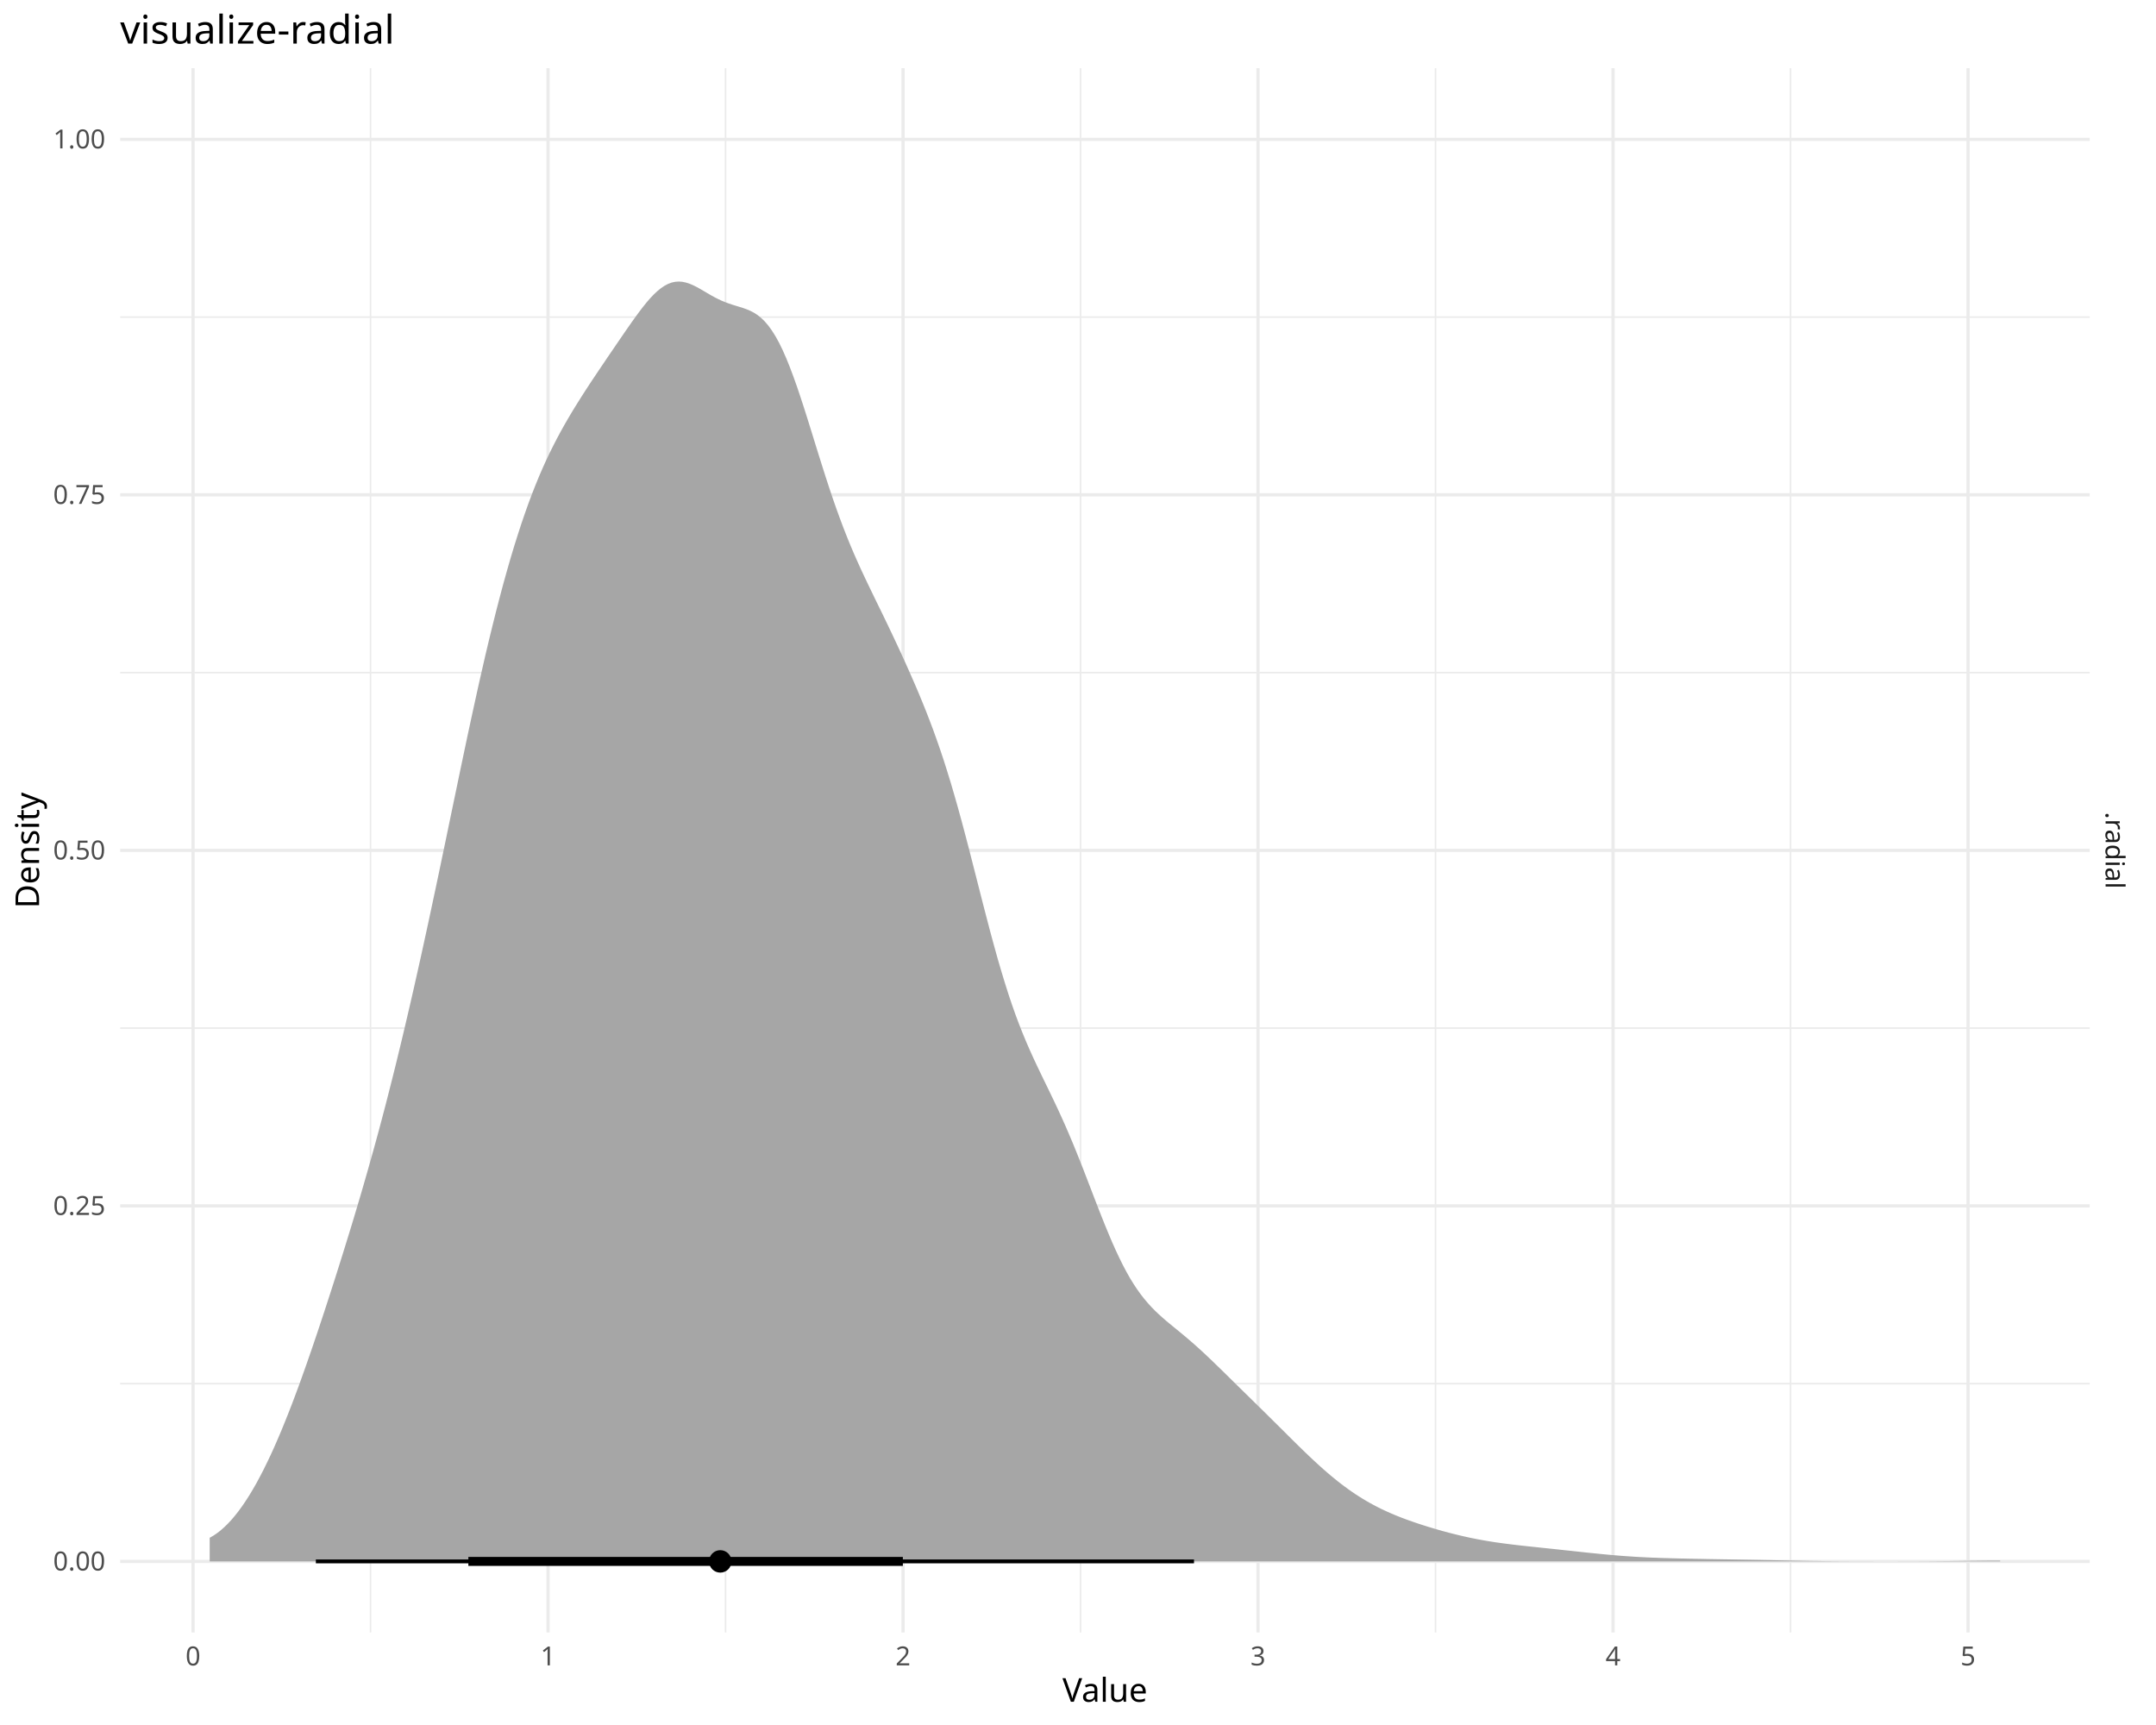
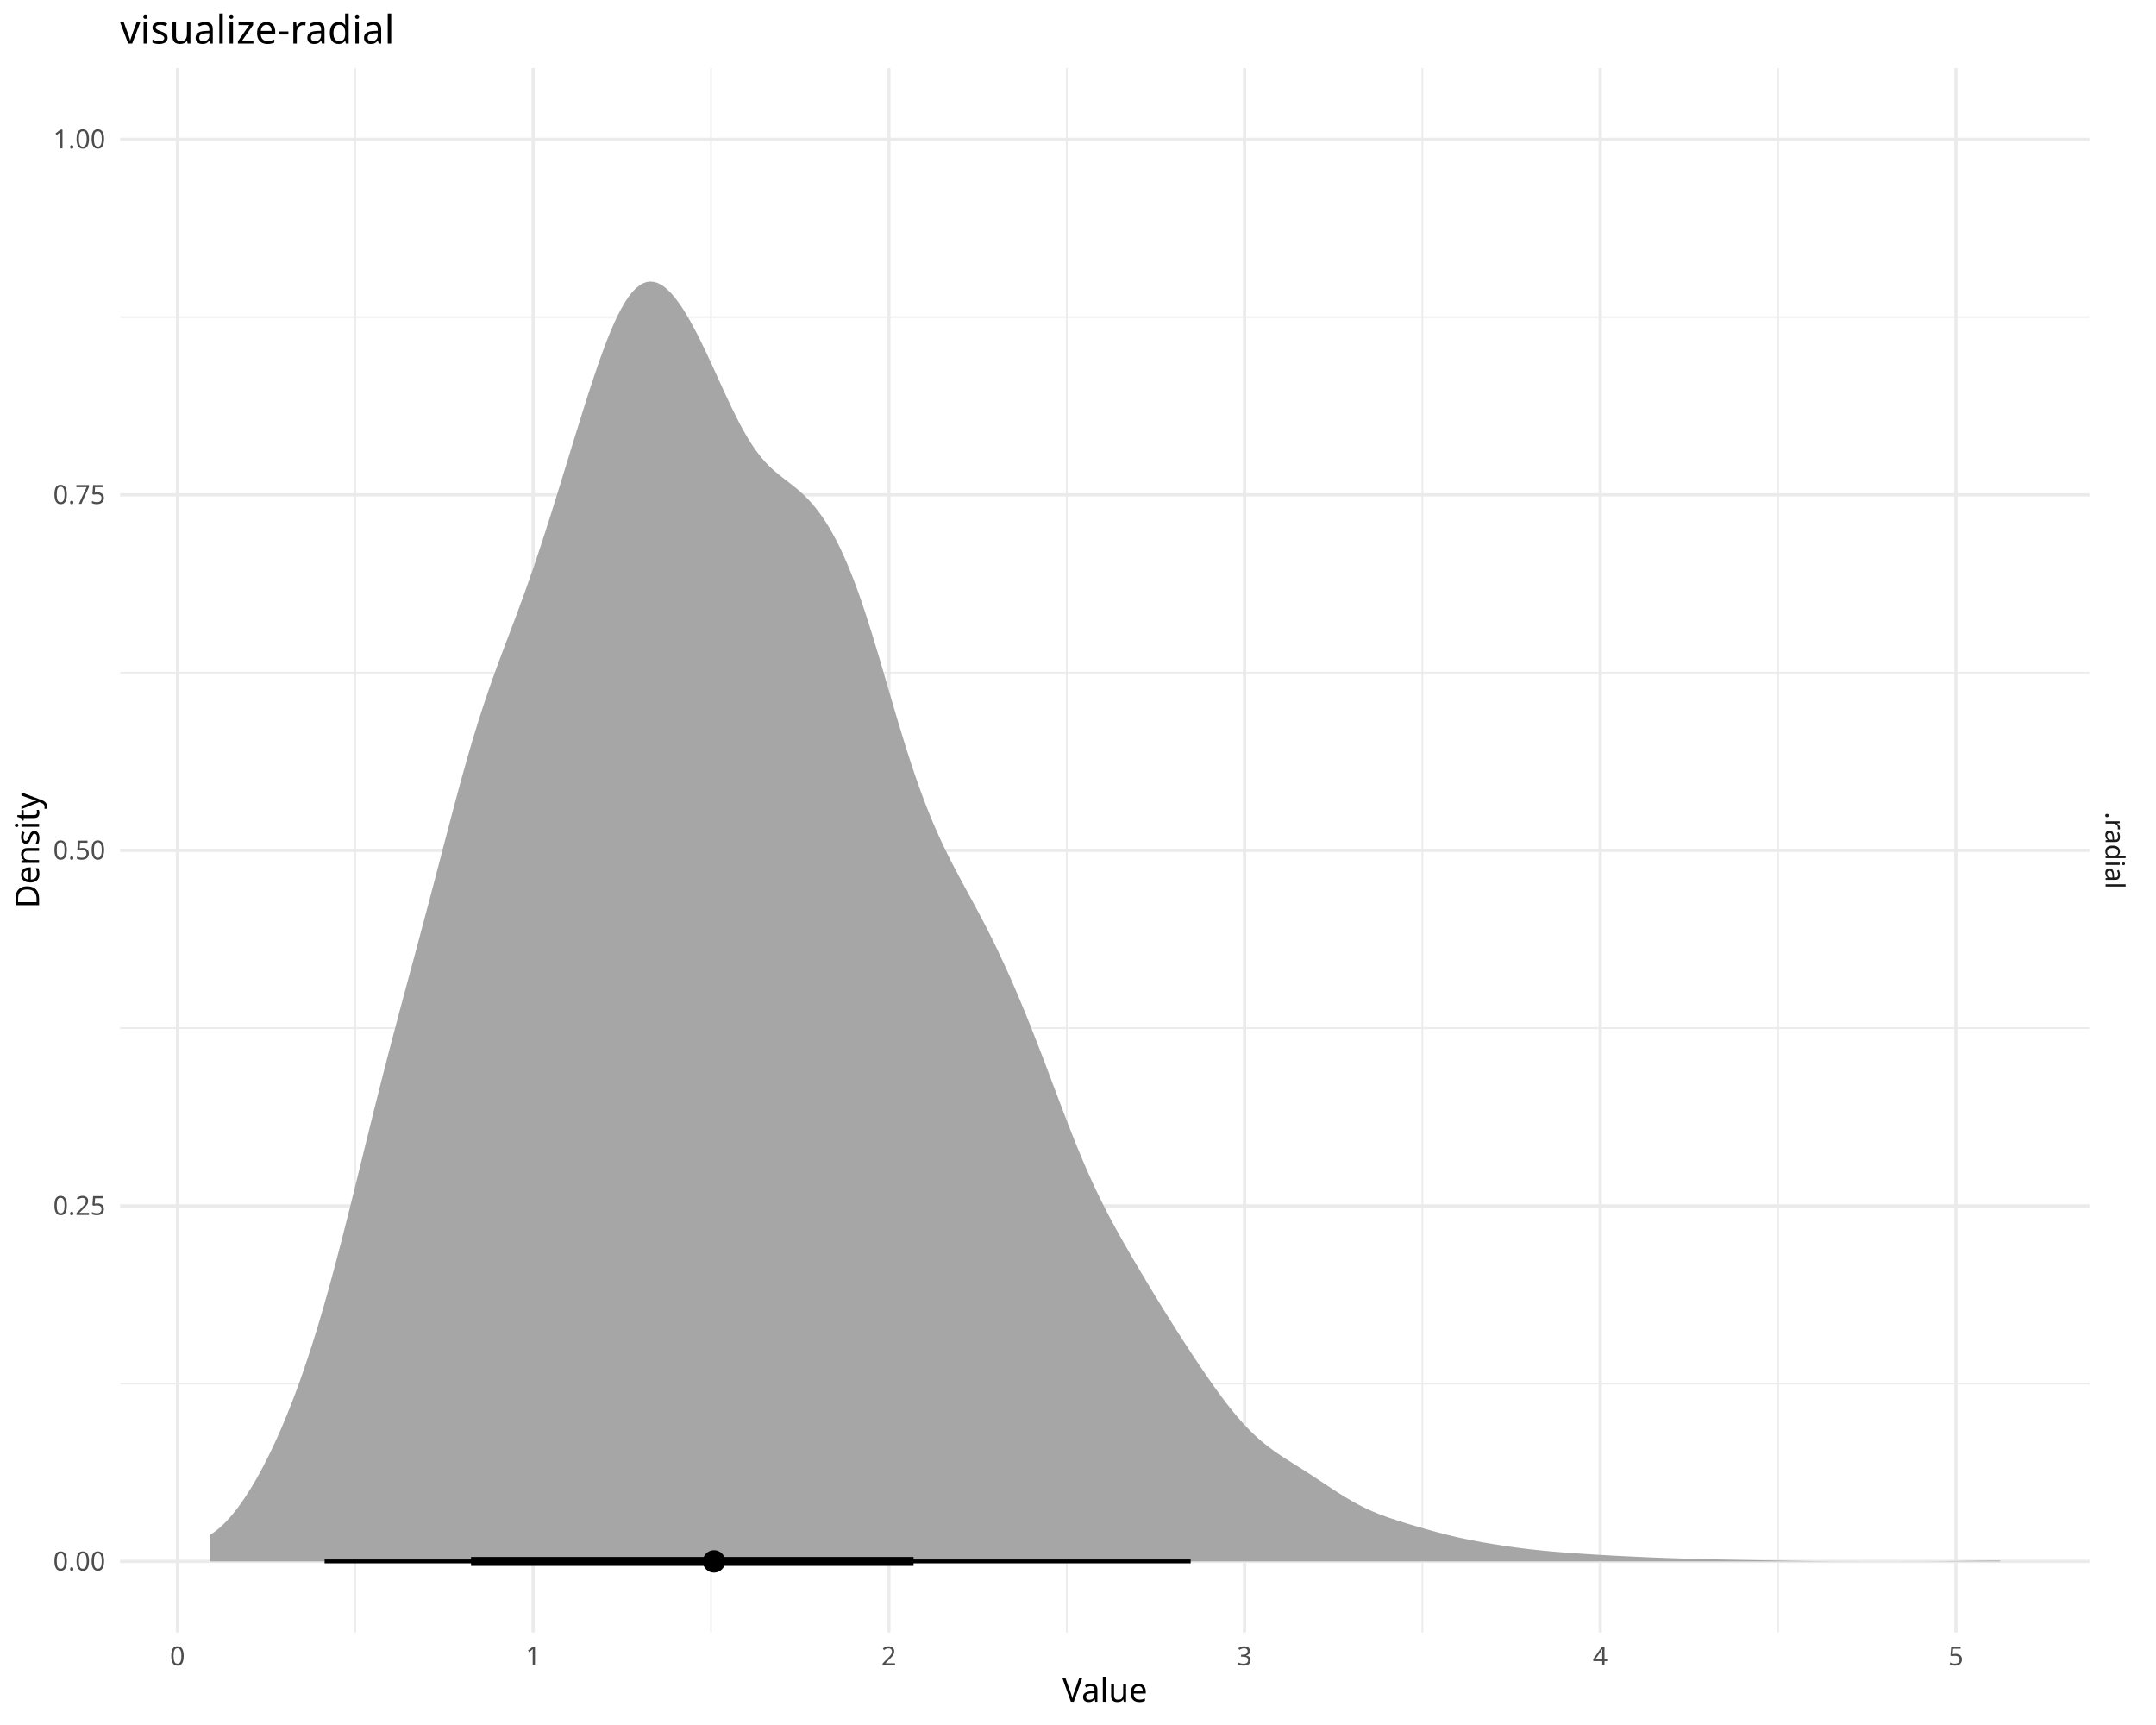
<svg xmlns="http://www.w3.org/2000/svg" class="svglite" data-engine-version="2.0" width="720.00pt" height="576.00pt" viewBox="0 0 720.00 576.00">
  <defs>
    <style type="text/css">
    .svglite line, .svglite polyline, .svglite polygon, .svglite path, .svglite rect, .svglite circle {
      fill: none;
      stroke: #000000;
      stroke-linecap: round;
      stroke-linejoin: round;
      stroke-miterlimit: 10.00;
    }
  </style>
  </defs>
  <rect width="100%" height="100%" style="stroke: none; fill: #FFFFFF;" />
  <defs>
    <clipPath id="cpMC4wMHw3MjAuMDB8MC4wMHw1NzYuMDA=">
      <rect x="0.00" y="0.00" width="720.00" height="576.00" />
    </clipPath>
  </defs>
  <g clip-path="url(#cpMC4wMHw3MjAuMDB8MC4wMHw1NzYuMDA=)">
</g>
  <defs>
    <clipPath id="cpNDAuMTN8Njk3Ljg3fDIyLjc4fDU0NS4xMQ==">
      <rect x="40.13" y="22.78" width="657.74" height="522.33" />
    </clipPath>
  </defs>
  <g clip-path="url(#cpNDAuMTN8Njk3Ljg3fDIyLjc4fDU0NS4xMQ==)">
    <polyline points="40.13,462.01 697.87,462.01 " style="stroke-width: 0.53; stroke: #EBEBEB; stroke-linecap: butt;" />
    <polyline points="40.13,343.30 697.87,343.30 " style="stroke-width: 0.53; stroke: #EBEBEB; stroke-linecap: butt;" />
    <polyline points="40.13,224.59 697.87,224.59 " style="stroke-width: 0.53; stroke: #EBEBEB; stroke-linecap: butt;" />
    <polyline points="40.13,105.88 697.87,105.88 " style="stroke-width: 0.53; stroke: #EBEBEB; stroke-linecap: butt;" />
-     <polyline points="123.74,545.11 123.74,22.78 " style="stroke-width: 0.53; stroke: #EBEBEB; stroke-linecap: butt;" />
-     <polyline points="242.30,545.11 242.30,22.78 " style="stroke-width: 0.53; stroke: #EBEBEB; stroke-linecap: butt;" />
-     <polyline points="360.85,545.11 360.85,22.78 " style="stroke-width: 0.53; stroke: #EBEBEB; stroke-linecap: butt;" />
-     <polyline points="479.40,545.11 479.40,22.78 " style="stroke-width: 0.53; stroke: #EBEBEB; stroke-linecap: butt;" />
-     <polyline points="597.95,545.11 597.95,22.78 " style="stroke-width: 0.53; stroke: #EBEBEB; stroke-linecap: butt;" />
+     <polyline points="118.66,545.11 118.66,22.78 " style="stroke-width: 0.53; stroke: #EBEBEB; stroke-linecap: butt;" />
+     <polyline points="237.44,545.11 237.44,22.78 " style="stroke-width: 0.53; stroke: #EBEBEB; stroke-linecap: butt;" />
+     <polyline points="356.23,545.11 356.23,22.78 " style="stroke-width: 0.53; stroke: #EBEBEB; stroke-linecap: butt;" />
+     <polyline points="475.01,545.11 475.01,22.78 " style="stroke-width: 0.53; stroke: #EBEBEB; stroke-linecap: butt;" />
+     <polyline points="593.79,545.11 593.79,22.78 " style="stroke-width: 0.53; stroke: #EBEBEB; stroke-linecap: butt;" />
    <polyline points="40.13,521.37 697.87,521.37 " style="stroke-width: 1.07; stroke: #EBEBEB; stroke-linecap: butt;" />
    <polyline points="40.13,402.66 697.87,402.66 " style="stroke-width: 1.07; stroke: #EBEBEB; stroke-linecap: butt;" />
    <polyline points="40.13,283.95 697.87,283.95 " style="stroke-width: 1.07; stroke: #EBEBEB; stroke-linecap: butt;" />
    <polyline points="40.13,165.24 697.87,165.24 " style="stroke-width: 1.07; stroke: #EBEBEB; stroke-linecap: butt;" />
    <polyline points="40.13,46.53 697.87,46.53 " style="stroke-width: 1.07; stroke: #EBEBEB; stroke-linecap: butt;" />
-     <polyline points="64.47,545.11 64.47,22.78 " style="stroke-width: 1.07; stroke: #EBEBEB; stroke-linecap: butt;" />
-     <polyline points="183.02,545.11 183.02,22.78 " style="stroke-width: 1.07; stroke: #EBEBEB; stroke-linecap: butt;" />
-     <polyline points="301.57,545.11 301.57,22.78 " style="stroke-width: 1.07; stroke: #EBEBEB; stroke-linecap: butt;" />
-     <polyline points="420.12,545.11 420.12,22.78 " style="stroke-width: 1.07; stroke: #EBEBEB; stroke-linecap: butt;" />
-     <polyline points="538.68,545.11 538.68,22.78 " style="stroke-width: 1.07; stroke: #EBEBEB; stroke-linecap: butt;" />
-     <polyline points="657.23,545.11 657.23,22.78 " style="stroke-width: 1.07; stroke: #EBEBEB; stroke-linecap: butt;" />
-     <polygon points="70.03,513.48 71.23,512.79 72.42,511.99 73.62,511.07 74.81,510.02 76.01,508.86 77.21,507.58 78.40,506.18 79.60,504.66 80.79,503.03 81.99,501.28 83.18,499.42 84.38,497.44 85.58,495.35 86.77,493.14 87.97,490.83 89.16,488.41 90.36,485.89 91.56,483.26 92.75,480.53 93.95,477.71 95.14,474.79 96.34,471.79 97.54,468.71 98.73,465.55 99.93,462.31 101.12,459.00 102.32,455.63 103.51,452.20 104.71,448.71 105.91,445.17 107.10,441.59 108.30,437.97 109.49,434.31 110.69,430.60 111.89,426.87 113.08,423.10 114.28,419.29 115.47,415.45 116.67,411.56 117.87,407.64 119.06,403.66 120.26,399.62 121.45,395.53 122.65,391.37 123.84,387.15 125.04,382.85 126.24,378.47 127.43,374.01 128.63,369.46 129.82,364.82 131.02,360.09 132.22,355.28 133.41,350.38 134.61,345.40 135.80,340.33 137.00,335.18 138.20,329.96 139.39,324.66 140.59,319.28 141.78,313.84 142.98,308.33 144.17,302.76 145.37,297.14 146.57,291.46 147.76,285.75 148.96,280.02 150.15,274.26 151.35,268.50 152.55,262.75 153.74,257.02 154.94,251.33 156.13,245.68 157.33,240.11 158.53,234.61 159.72,229.21 160.92,223.91 162.11,218.72 163.31,213.67 164.51,208.76 165.70,204.00 166.90,199.38 168.09,194.92 169.29,190.61 170.48,186.47 171.68,182.48 172.88,178.66 174.07,174.99 175.27,171.49 176.46,168.14 177.66,164.94 178.86,161.89 180.05,158.99 181.25,156.22 182.44,153.59 183.64,151.07 184.84,148.67 186.03,146.36 187.23,144.13 188.42,141.99 189.62,139.91 190.81,137.89 192.01,135.92 193.21,134.00 194.40,132.11 195.60,130.25 196.79,128.42 197.99,126.61 199.19,124.82 200.38,123.04 201.58,121.27 202.77,119.50 203.97,117.74 205.17,115.99 206.36,114.24 207.56,112.49 208.75,110.75 209.95,109.03 211.14,107.33 212.34,105.66 213.54,104.03 214.73,102.47 215.93,100.98 217.12,99.60 218.32,98.34 219.52,97.21 220.71,96.24 221.91,95.43 223.10,94.80 224.30,94.35 225.50,94.09 226.69,94.01 227.89,94.10 229.08,94.35 230.28,94.73 231.47,95.24 232.67,95.84 233.87,96.50 235.06,97.20 236.26,97.91 237.45,98.60 238.65,99.26 239.85,99.87 241.04,100.43 242.24,100.92 243.43,101.36 244.63,101.76 245.83,102.13 247.02,102.49 248.22,102.87 249.41,103.30 250.61,103.81 251.80,104.43 253.00,105.21 254.20,106.17 255.39,107.33 256.59,108.73 257.78,110.38 258.98,112.28 260.18,114.46 261.37,116.91 262.57,119.62 263.76,122.57 264.96,125.75 266.16,129.12 267.35,132.66 268.55,136.33 269.74,140.10 270.94,143.94 272.13,147.80 273.33,151.66 274.53,155.47 275.72,159.22 276.92,162.88 278.11,166.43 279.31,169.87 280.51,173.17 281.70,176.34 282.90,179.39 284.09,182.31 285.29,185.12 286.49,187.83 287.68,190.45 288.88,193.00 290.07,195.50 291.27,197.98 292.46,200.44 293.66,202.89 294.86,205.35 296.05,207.82 297.25,210.32 298.44,212.84 299.64,215.39 300.84,217.97 302.03,220.59 303.23,223.25 304.42,225.95 305.62,228.70 306.82,231.51 308.01,234.40 309.21,237.37 310.40,240.43 311.60,243.61 312.79,246.92 313.99,250.36 315.19,253.96 316.38,257.72 317.58,261.63 318.77,265.70 319.97,269.93 321.17,274.29 322.36,278.77 323.56,283.35 324.75,288.00 325.95,292.70 327.15,297.40 328.34,302.07 329.54,306.69 330.73,311.23 331.93,315.65 333.12,319.93 334.32,324.05 335.52,328.00 336.71,331.77 337.91,335.35 339.10,338.74 340.30,341.94 341.50,344.97 342.69,347.85 343.89,350.60 345.08,353.24 346.28,355.80 347.48,358.31 348.67,360.78 349.87,363.23 351.06,365.70 352.26,368.21 353.46,370.76 354.65,373.37 355.85,376.05 357.04,378.81 358.24,381.65 359.43,384.57 360.63,387.56 361.83,390.61 363.02,393.69 364.22,396.80 365.41,399.91 366.61,403.01 367.81,406.06 369.00,409.05 370.20,411.95 371.39,414.76 372.59,417.45 373.79,420.00 374.98,422.42 376.18,424.68 377.37,426.79 378.57,428.74 379.76,430.54 380.96,432.21 382.16,433.74 383.35,435.15 384.55,436.46 385.74,437.68 386.94,438.82 388.14,439.90 389.33,440.94 390.53,441.94 391.72,442.92 392.92,443.90 394.12,444.88 395.31,445.87 396.51,446.87 397.70,447.90 398.90,448.94 400.09,450.01 401.29,451.10 402.49,452.21 403.68,453.34 404.88,454.48 406.07,455.64 407.27,456.80 408.47,457.97 409.66,459.14 410.86,460.32 412.05,461.50 413.25,462.67 414.45,463.85 415.64,465.02 416.84,466.19 418.03,467.36 419.23,468.53 420.42,469.71 421.62,470.88 422.82,472.06 424.01,473.24 425.21,474.43 426.40,475.61 427.60,476.80 428.80,477.99 429.99,479.18 431.19,480.37 432.38,481.55 433.58,482.73 434.78,483.90 435.97,485.05 437.17,486.20 438.36,487.32 439.56,488.43 440.75,489.52 441.95,490.59 443.15,491.64 444.34,492.65 445.54,493.64 446.73,494.61 447.93,495.54 449.13,496.44 450.32,497.31 451.52,498.15 452.71,498.96 453.91,499.73 455.11,500.47 456.30,501.19 457.50,501.87 458.69,502.52 459.89,503.15 461.08,503.75 462.28,504.32 463.48,504.87 464.67,505.39 465.87,505.90 467.06,506.38 468.26,506.85 469.46,507.30 470.65,507.73 471.85,508.15 473.04,508.56 474.24,508.96 475.44,509.34 476.63,509.72 477.83,510.08 479.02,510.44 480.22,510.79 481.41,511.13 482.61,511.46 483.81,511.78 485.00,512.08 486.20,512.38 487.39,512.67 488.59,512.95 489.79,513.22 490.98,513.48 492.18,513.72 493.37,513.96 494.57,514.18 495.77,514.40 496.96,514.60 498.16,514.79 499.35,514.98 500.55,515.15 501.74,515.31 502.94,515.47 504.14,515.62 505.33,515.77 506.53,515.91 507.72,516.05 508.92,516.18 510.12,516.31 511.31,516.44 512.51,516.56 513.70,516.69 514.90,516.82 516.10,516.94 517.29,517.07 518.49,517.19 519.68,517.32 520.88,517.45 522.08,517.58 523.27,517.71 524.47,517.83 525.66,517.96 526.86,518.09 528.05,518.22 529.25,518.35 530.45,518.48 531.64,518.60 532.84,518.72 534.03,518.84 535.23,518.96 536.43,519.07 537.62,519.18 538.82,519.29 540.01,519.39 541.21,519.49 542.41,519.58 543.60,519.66 544.80,519.74 545.99,519.82 547.19,519.89 548.38,519.95 549.58,520.01 550.78,520.07 551.97,520.12 553.17,520.16 554.36,520.21 555.56,520.25 556.76,520.28 557.95,520.32 559.15,520.35 560.34,520.38 561.54,520.41 562.74,520.43 563.93,520.46 565.13,520.48 566.32,520.51 567.52,520.53 568.71,520.55 569.91,520.58 571.11,520.60 572.30,520.62 573.50,520.64 574.69,520.66 575.89,520.68 577.09,520.70 578.28,520.72 579.48,520.74 580.67,520.76 581.87,520.78 583.07,520.80 584.26,520.82 585.46,520.84 586.65,520.86 587.85,520.88 589.04,520.91 590.24,520.93 591.44,520.95 592.63,520.98 593.83,521.00 595.02,521.03 596.22,521.05 597.42,521.08 598.61,521.10 599.81,521.13 601.00,521.15 602.20,521.18 603.40,521.20 604.59,521.22 605.79,521.24 606.98,521.25 608.18,521.27 609.37,521.29 610.57,521.30 611.77,521.31 612.96,521.32 614.16,521.33 615.35,521.34 616.55,521.34 617.75,521.35 618.94,521.35 620.14,521.36 621.33,521.36 622.53,521.36 623.73,521.36 624.92,521.36 626.12,521.37 627.31,521.37 628.51,521.37 629.70,521.37 630.90,521.37 632.10,521.37 633.29,521.37 634.49,521.36 635.68,521.36 636.88,521.36 638.08,521.36 639.27,521.35 640.47,521.35 641.66,521.34 642.86,521.34 644.06,521.33 645.25,521.32 646.45,521.31 647.64,521.30 648.84,521.29 650.03,521.28 651.23,521.27 652.43,521.25 653.62,521.24 654.82,521.22 656.01,521.21 657.21,521.19 658.41,521.17 659.60,521.16 660.80,521.15 661.99,521.13 663.19,521.12 664.39,521.11 665.58,521.11 666.78,521.10 667.97,521.10 667.97,521.37 666.78,521.37 665.58,521.37 664.39,521.37 663.19,521.37 661.99,521.37 660.80,521.37 659.60,521.37 658.41,521.37 657.21,521.37 656.01,521.37 654.82,521.37 653.62,521.37 652.43,521.37 651.23,521.37 650.03,521.37 648.84,521.37 647.64,521.37 646.45,521.37 645.25,521.37 644.06,521.37 642.86,521.37 641.66,521.37 640.47,521.37 639.27,521.37 638.08,521.37 636.88,521.37 635.68,521.37 634.49,521.37 633.29,521.37 632.10,521.37 630.90,521.37 629.70,521.37 628.51,521.37 627.31,521.37 626.12,521.37 624.92,521.37 623.73,521.37 622.53,521.37 621.33,521.37 620.14,521.37 618.94,521.37 617.75,521.37 616.55,521.37 615.35,521.37 614.16,521.37 612.96,521.37 611.77,521.37 610.57,521.37 609.37,521.37 608.18,521.37 606.98,521.37 605.79,521.37 604.59,521.37 603.40,521.37 602.20,521.37 601.00,521.37 599.81,521.37 598.61,521.37 597.42,521.37 596.22,521.37 595.02,521.37 593.83,521.37 592.63,521.37 591.44,521.37 590.24,521.37 589.04,521.37 587.85,521.37 586.65,521.37 585.46,521.37 584.26,521.37 583.07,521.37 581.87,521.37 580.67,521.37 579.48,521.37 578.28,521.37 577.09,521.37 575.89,521.37 574.69,521.37 573.50,521.37 572.30,521.37 571.11,521.37 569.91,521.37 568.71,521.37 567.52,521.37 566.32,521.37 565.13,521.37 563.93,521.37 562.74,521.37 561.54,521.37 560.34,521.37 559.15,521.37 557.95,521.37 556.76,521.37 555.56,521.37 554.36,521.37 553.17,521.37 551.97,521.37 550.78,521.37 549.58,521.37 548.38,521.37 547.19,521.37 545.99,521.37 544.80,521.37 543.60,521.37 542.41,521.37 541.21,521.37 540.01,521.37 538.82,521.37 537.62,521.37 536.43,521.37 535.23,521.37 534.03,521.37 532.84,521.37 531.64,521.37 530.45,521.37 529.25,521.37 528.05,521.37 526.86,521.37 525.66,521.37 524.47,521.37 523.27,521.37 522.08,521.37 520.88,521.37 519.68,521.37 518.49,521.37 517.29,521.37 516.10,521.37 514.90,521.37 513.70,521.37 512.51,521.37 511.31,521.37 510.12,521.37 508.92,521.37 507.72,521.37 506.53,521.37 505.33,521.37 504.14,521.37 502.94,521.37 501.74,521.37 500.55,521.37 499.35,521.37 498.16,521.37 496.96,521.37 495.77,521.37 494.57,521.37 493.37,521.37 492.18,521.37 490.98,521.37 489.79,521.37 488.59,521.37 487.39,521.37 486.20,521.37 485.00,521.37 483.81,521.37 482.61,521.37 481.41,521.37 480.22,521.37 479.02,521.37 477.83,521.37 476.63,521.37 475.44,521.37 474.24,521.37 473.04,521.37 471.85,521.37 470.65,521.37 469.46,521.37 468.26,521.37 467.06,521.37 465.87,521.37 464.67,521.37 463.48,521.37 462.28,521.37 461.08,521.37 459.89,521.37 458.69,521.37 457.50,521.37 456.30,521.37 455.11,521.37 453.91,521.37 452.71,521.37 451.52,521.37 450.32,521.37 449.13,521.37 447.93,521.37 446.73,521.37 445.54,521.37 444.34,521.37 443.15,521.37 441.95,521.37 440.75,521.37 439.56,521.37 438.36,521.37 437.17,521.37 435.97,521.37 434.78,521.37 433.58,521.37 432.38,521.37 431.19,521.37 429.99,521.37 428.80,521.37 427.60,521.37 426.40,521.37 425.21,521.37 424.01,521.37 422.82,521.37 421.62,521.37 420.42,521.37 419.23,521.37 418.03,521.37 416.84,521.37 415.64,521.37 414.45,521.37 413.25,521.37 412.05,521.37 410.86,521.37 409.66,521.37 408.47,521.37 407.27,521.37 406.07,521.37 404.88,521.37 403.68,521.37 402.49,521.37 401.29,521.37 400.09,521.37 398.90,521.37 397.70,521.37 396.51,521.37 395.31,521.37 394.12,521.37 392.92,521.37 391.72,521.37 390.53,521.37 389.33,521.37 388.14,521.37 386.94,521.37 385.74,521.37 384.55,521.37 383.35,521.37 382.16,521.37 380.96,521.37 379.76,521.37 378.57,521.37 377.37,521.37 376.18,521.37 374.98,521.37 373.79,521.37 372.59,521.37 371.39,521.37 370.20,521.37 369.00,521.37 367.81,521.37 366.61,521.37 365.41,521.37 364.22,521.37 363.02,521.37 361.83,521.37 360.63,521.37 359.43,521.37 358.24,521.37 357.04,521.37 355.85,521.37 354.65,521.37 353.46,521.37 352.26,521.37 351.06,521.37 349.87,521.37 348.67,521.37 347.48,521.37 346.28,521.37 345.08,521.37 343.89,521.37 342.69,521.37 341.50,521.37 340.30,521.37 339.10,521.37 337.91,521.37 336.71,521.37 335.52,521.37 334.32,521.37 333.12,521.37 331.93,521.37 330.73,521.37 329.54,521.37 328.34,521.37 327.15,521.37 325.95,521.37 324.75,521.37 323.56,521.37 322.36,521.37 321.17,521.37 319.97,521.37 318.77,521.37 317.58,521.37 316.38,521.37 315.19,521.37 313.99,521.37 312.79,521.37 311.60,521.37 310.40,521.37 309.21,521.37 308.01,521.37 306.82,521.37 305.62,521.37 304.42,521.37 303.23,521.37 302.03,521.37 300.84,521.37 299.64,521.37 298.44,521.37 297.25,521.37 296.05,521.37 294.86,521.37 293.66,521.37 292.46,521.37 291.27,521.37 290.07,521.37 288.88,521.37 287.68,521.37 286.49,521.37 285.29,521.37 284.09,521.37 282.90,521.37 281.70,521.37 280.51,521.37 279.31,521.37 278.11,521.37 276.92,521.37 275.72,521.37 274.53,521.37 273.33,521.37 272.13,521.37 270.94,521.37 269.74,521.37 268.55,521.37 267.35,521.37 266.16,521.37 264.96,521.37 263.76,521.37 262.57,521.37 261.37,521.37 260.18,521.37 258.98,521.37 257.78,521.37 256.59,521.37 255.39,521.37 254.20,521.37 253.00,521.37 251.80,521.37 250.61,521.37 249.41,521.37 248.22,521.37 247.02,521.37 245.83,521.37 244.63,521.37 243.43,521.37 242.24,521.37 241.04,521.37 239.85,521.37 238.65,521.37 237.45,521.37 236.26,521.37 235.06,521.37 233.87,521.37 232.67,521.37 231.47,521.37 230.28,521.37 229.08,521.37 227.89,521.37 226.69,521.37 225.50,521.37 224.30,521.37 223.10,521.37 221.91,521.37 220.71,521.37 219.52,521.37 218.32,521.37 217.12,521.37 215.93,521.37 214.73,521.37 213.54,521.37 212.34,521.37 211.14,521.37 209.95,521.37 208.75,521.37 207.56,521.37 206.36,521.37 205.17,521.37 203.97,521.37 202.77,521.37 201.58,521.37 200.38,521.37 199.19,521.37 197.99,521.37 196.79,521.37 195.60,521.37 194.40,521.37 193.21,521.37 192.01,521.37 190.81,521.37 189.62,521.37 188.42,521.37 187.23,521.37 186.03,521.37 184.84,521.37 183.64,521.37 182.44,521.37 181.25,521.37 180.05,521.37 178.86,521.37 177.66,521.37 176.46,521.37 175.27,521.37 174.07,521.37 172.88,521.37 171.68,521.37 170.48,521.37 169.29,521.37 168.09,521.37 166.90,521.37 165.70,521.37 164.51,521.37 163.31,521.37 162.11,521.37 160.92,521.37 159.72,521.37 158.53,521.37 157.33,521.37 156.13,521.37 154.94,521.37 153.74,521.37 152.55,521.37 151.35,521.37 150.15,521.37 148.96,521.37 147.76,521.37 146.57,521.37 145.37,521.37 144.17,521.37 142.98,521.37 141.78,521.37 140.59,521.37 139.39,521.37 138.20,521.37 137.00,521.37 135.80,521.37 134.61,521.37 133.41,521.37 132.22,521.37 131.02,521.37 129.82,521.37 128.63,521.37 127.43,521.37 126.24,521.37 125.04,521.37 123.84,521.37 122.65,521.37 121.45,521.37 120.26,521.37 119.06,521.37 117.87,521.37 116.67,521.37 115.47,521.37 114.28,521.37 113.08,521.37 111.89,521.37 110.69,521.37 109.49,521.37 108.30,521.37 107.10,521.37 105.91,521.37 104.71,521.37 103.51,521.37 102.32,521.37 101.12,521.37 99.93,521.37 98.73,521.37 97.54,521.37 96.34,521.37 95.14,521.37 93.95,521.37 92.75,521.37 91.56,521.37 90.36,521.37 89.16,521.37 87.97,521.37 86.77,521.37 85.58,521.37 84.38,521.37 83.18,521.37 81.99,521.37 80.79,521.37 79.60,521.37 78.40,521.37 77.21,521.37 76.01,521.37 74.81,521.37 73.62,521.37 72.42,521.37 71.23,521.37 70.03,521.37 " style="stroke-width: 2.13; stroke: none; fill: #A6A6A6;" />
-     <line x1="105.48" y1="521.37" x2="398.74" y2="521.37" style="stroke-width: 1.28; stroke-linecap: butt;" />
-     <line x1="156.41" y1="521.37" x2="301.51" y2="521.37" style="stroke-width: 2.99; stroke-linecap: butt;" />
-     <circle cx="240.54" cy="521.37" r="1.68" style="stroke-width: 1.06; fill: #000000;" />
-     <circle cx="240.54" cy="521.37" r="3.22" style="stroke-width: 1.06; fill: #000000;" />
+     <polyline points="59.27,545.11 59.27,22.78 " style="stroke-width: 1.07; stroke: #EBEBEB; stroke-linecap: butt;" />
+     <polyline points="178.05,545.11 178.05,22.78 " style="stroke-width: 1.07; stroke: #EBEBEB; stroke-linecap: butt;" />
+     <polyline points="296.84,545.11 296.84,22.78 " style="stroke-width: 1.07; stroke: #EBEBEB; stroke-linecap: butt;" />
+     <polyline points="415.62,545.11 415.62,22.78 " style="stroke-width: 1.07; stroke: #EBEBEB; stroke-linecap: butt;" />
+     <polyline points="534.40,545.11 534.40,22.78 " style="stroke-width: 1.07; stroke: #EBEBEB; stroke-linecap: butt;" />
+     <polyline points="653.18,545.11 653.18,22.78 " style="stroke-width: 1.07; stroke: #EBEBEB; stroke-linecap: butt;" />
+     <polygon points="70.03,512.56 71.23,511.80 72.42,510.91 73.62,509.91 74.81,508.78 76.01,507.55 77.21,506.20 78.40,504.74 79.60,503.18 80.79,501.51 81.99,499.75 83.18,497.89 84.38,495.94 85.58,493.89 86.77,491.74 87.97,489.51 89.16,487.18 90.36,484.76 91.56,482.24 92.75,479.62 93.95,476.90 95.14,474.08 96.34,471.15 97.54,468.11 98.73,464.97 99.93,461.71 101.12,458.33 102.32,454.83 103.51,451.21 104.71,447.47 105.91,443.60 107.10,439.61 108.30,435.50 109.49,431.28 110.69,426.95 111.89,422.51 113.08,417.97 114.28,413.36 115.47,408.67 116.67,403.93 117.87,399.14 119.06,394.31 120.26,389.47 121.45,384.61 122.65,379.77 123.84,374.94 125.04,370.14 126.24,365.38 127.43,360.65 128.63,355.98 129.82,351.36 131.02,346.78 132.22,342.25 133.41,337.76 134.61,333.30 135.80,328.86 137.00,324.43 138.20,320.00 139.39,315.56 140.59,311.10 141.78,306.63 142.98,302.13 144.17,297.60 145.37,293.05 146.57,288.48 147.76,283.90 148.96,279.32 150.15,274.77 151.35,270.24 152.55,265.78 153.74,261.37 154.94,257.06 156.13,252.84 157.33,248.73 158.53,244.74 159.72,240.88 160.92,237.15 162.11,233.54 163.31,230.04 164.51,226.64 165.70,223.34 166.90,220.10 168.09,216.91 169.29,213.75 170.48,210.60 171.68,207.43 172.88,204.23 174.07,200.99 175.27,197.70 176.46,194.34 177.66,190.91 178.86,187.41 180.05,183.84 181.25,180.20 182.44,176.51 183.64,172.76 184.84,168.96 186.03,165.12 187.23,161.26 188.42,157.37 189.62,153.48 190.81,149.59 192.01,145.70 193.21,141.84 194.40,138.01 195.60,134.22 196.79,130.49 197.99,126.85 199.19,123.29 200.38,119.86 201.58,116.56 202.77,113.41 203.97,110.46 205.17,107.71 206.36,105.18 207.56,102.89 208.75,100.84 209.95,99.05 211.14,97.53 212.34,96.28 213.54,95.30 214.73,94.60 215.93,94.17 217.12,94.01 218.32,94.11 219.52,94.45 220.71,95.02 221.91,95.84 223.10,96.87 224.30,98.10 225.50,99.52 226.69,101.11 227.89,102.87 229.08,104.77 230.28,106.82 231.47,108.98 232.67,111.26 233.87,113.63 235.06,116.08 236.26,118.60 237.45,121.17 238.65,123.78 239.85,126.40 241.04,129.03 242.24,131.63 243.43,134.19 244.63,136.69 245.83,139.11 247.02,141.44 248.22,143.65 249.41,145.74 250.61,147.69 251.80,149.50 253.00,151.16 254.20,152.69 255.39,154.08 256.59,155.35 257.78,156.50 258.98,157.56 260.18,158.55 261.37,159.50 262.57,160.42 263.76,161.34 264.96,162.27 266.16,163.25 267.35,164.28 268.55,165.39 269.74,166.58 270.94,167.88 272.13,169.28 273.33,170.81 274.53,172.46 275.72,174.24 276.92,176.17 278.11,178.25 279.31,180.49 280.51,182.89 281.70,185.46 282.90,188.19 284.09,191.09 285.29,194.17 286.49,197.41 287.68,200.81 288.88,204.36 290.07,208.05 291.27,211.86 292.46,215.77 293.66,219.76 294.86,223.82 296.05,227.91 297.25,232.00 298.44,236.08 299.64,240.11 300.84,244.08 302.03,247.96 303.23,251.75 304.42,255.42 305.62,258.98 306.82,262.40 308.01,265.68 309.21,268.83 310.40,271.85 311.60,274.74 312.79,277.50 313.99,280.14 315.19,282.69 316.38,285.14 317.58,287.51 318.77,289.82 319.97,292.08 321.17,294.31 322.36,296.52 323.56,298.72 324.75,300.92 325.95,303.14 327.15,305.38 328.34,307.65 329.54,309.97 330.73,312.33 331.93,314.74 333.12,317.21 334.32,319.74 335.52,322.32 336.71,324.96 337.91,327.65 339.10,330.41 340.30,333.22 341.50,336.08 342.69,338.99 343.89,341.96 345.08,344.97 346.28,348.02 347.48,351.11 348.67,354.23 349.87,357.38 351.06,360.54 352.26,363.72 353.46,366.88 354.65,370.04 355.85,373.16 357.04,376.25 358.24,379.29 359.43,382.28 360.63,385.19 361.83,388.04 363.02,390.80 364.22,393.49 365.41,396.09 366.61,398.61 367.81,401.06 369.00,403.43 370.20,405.74 371.39,407.98 372.59,410.18 373.79,412.33 374.98,414.45 376.18,416.54 377.37,418.61 378.57,420.66 379.76,422.69 380.96,424.71 382.16,426.71 383.35,428.71 384.55,430.70 385.74,432.67 386.94,434.63 388.14,436.57 389.33,438.50 390.53,440.42 391.72,442.32 392.92,444.20 394.12,446.07 395.31,447.93 396.51,449.77 397.70,451.59 398.90,453.40 400.09,455.19 401.29,456.96 402.49,458.71 403.68,460.45 404.88,462.16 406.07,463.84 407.27,465.49 408.47,467.11 409.66,468.68 410.86,470.21 412.05,471.69 413.25,473.12 414.45,474.50 415.64,475.82 416.84,477.07 418.03,478.27 419.23,479.41 420.42,480.49 421.62,481.52 422.82,482.49 424.01,483.41 425.21,484.29 426.40,485.13 427.60,485.94 428.80,486.73 429.99,487.50 431.19,488.26 432.38,489.02 433.58,489.77 434.78,490.52 435.97,491.28 437.17,492.05 438.36,492.83 439.56,493.61 440.75,494.40 441.95,495.19 443.15,495.98 444.34,496.77 445.54,497.56 446.73,498.33 447.93,499.09 449.13,499.83 450.32,500.55 451.52,501.24 452.71,501.91 453.91,502.55 455.11,503.16 456.30,503.74 457.50,504.29 458.69,504.81 459.89,505.31 461.08,505.78 462.28,506.22 463.48,506.65 464.67,507.06 465.87,507.46 467.06,507.84 468.26,508.22 469.46,508.59 470.65,508.95 471.85,509.31 473.04,509.66 474.24,510.01 475.44,510.36 476.63,510.70 477.83,511.03 479.02,511.36 480.22,511.69 481.41,512.00 482.61,512.31 483.81,512.61 485.00,512.90 486.20,513.18 487.39,513.45 488.59,513.71 489.79,513.96 490.98,514.20 492.18,514.43 493.37,514.66 494.57,514.88 495.77,515.09 496.96,515.30 498.16,515.50 499.35,515.69 500.55,515.88 501.74,516.07 502.94,516.25 504.14,516.42 505.33,516.59 506.53,516.76 507.72,516.91 508.92,517.06 510.12,517.21 511.31,517.35 512.51,517.48 513.70,517.61 514.90,517.73 516.10,517.85 517.29,517.96 518.49,518.07 519.68,518.17 520.88,518.27 522.08,518.37 523.27,518.46 524.47,518.55 525.66,518.63 526.86,518.71 528.05,518.79 529.25,518.87 530.45,518.95 531.64,519.02 532.84,519.10 534.03,519.17 535.23,519.24 536.43,519.31 537.62,519.37 538.82,519.44 540.01,519.50 541.21,519.56 542.41,519.62 543.60,519.68 544.80,519.74 545.99,519.80 547.19,519.85 548.38,519.90 549.58,519.96 550.78,520.01 551.97,520.06 553.17,520.10 554.36,520.15 555.56,520.20 556.76,520.24 557.95,520.28 559.15,520.32 560.34,520.36 561.54,520.40 562.74,520.44 563.93,520.47 565.13,520.51 566.32,520.54 567.52,520.57 568.71,520.60 569.91,520.63 571.11,520.66 572.30,520.69 573.50,520.72 574.69,520.74 575.89,520.77 577.09,520.79 578.28,520.81 579.48,520.83 580.67,520.86 581.87,520.88 583.07,520.90 584.26,520.92 585.46,520.94 586.65,520.96 587.85,520.98 589.04,521.00 590.24,521.02 591.44,521.04 592.63,521.07 593.83,521.09 595.02,521.11 596.22,521.13 597.42,521.16 598.61,521.18 599.81,521.20 601.00,521.22 602.20,521.24 603.40,521.26 604.59,521.27 605.79,521.29 606.98,521.30 608.18,521.31 609.37,521.32 610.57,521.33 611.77,521.34 612.96,521.34 614.16,521.35 615.35,521.35 616.55,521.36 617.75,521.36 618.94,521.36 620.14,521.36 621.33,521.37 622.53,521.37 623.73,521.37 624.92,521.37 626.12,521.37 627.31,521.37 628.51,521.37 629.70,521.37 630.90,521.37 632.10,521.37 633.29,521.37 634.49,521.37 635.68,521.36 636.88,521.36 638.08,521.36 639.27,521.36 640.47,521.35 641.66,521.35 642.86,521.34 644.06,521.34 645.25,521.33 646.45,521.32 647.64,521.31 648.84,521.30 650.03,521.29 651.23,521.27 652.43,521.26 653.62,521.24 654.82,521.23 656.01,521.21 657.21,521.19 658.41,521.18 659.60,521.16 660.80,521.15 661.99,521.13 663.19,521.12 664.39,521.11 665.58,521.11 666.78,521.10 667.97,521.10 667.97,521.37 666.78,521.37 665.58,521.37 664.39,521.37 663.19,521.37 661.99,521.37 660.80,521.37 659.60,521.37 658.41,521.37 657.21,521.37 656.01,521.37 654.82,521.37 653.62,521.37 652.43,521.37 651.23,521.37 650.03,521.37 648.84,521.37 647.64,521.37 646.45,521.37 645.25,521.37 644.06,521.37 642.86,521.37 641.66,521.37 640.47,521.37 639.27,521.37 638.08,521.37 636.88,521.37 635.68,521.37 634.49,521.37 633.29,521.37 632.10,521.37 630.90,521.37 629.70,521.37 628.51,521.37 627.31,521.37 626.12,521.37 624.92,521.37 623.73,521.37 622.53,521.37 621.33,521.37 620.14,521.37 618.94,521.37 617.75,521.37 616.55,521.37 615.35,521.37 614.16,521.37 612.96,521.37 611.77,521.37 610.57,521.37 609.37,521.37 608.18,521.37 606.98,521.37 605.79,521.37 604.59,521.37 603.40,521.37 602.20,521.37 601.00,521.37 599.81,521.37 598.61,521.37 597.42,521.37 596.22,521.37 595.02,521.37 593.83,521.37 592.63,521.37 591.44,521.37 590.24,521.37 589.04,521.37 587.85,521.37 586.65,521.37 585.46,521.37 584.26,521.37 583.07,521.37 581.87,521.37 580.67,521.37 579.48,521.37 578.28,521.37 577.09,521.37 575.89,521.37 574.69,521.37 573.50,521.37 572.30,521.37 571.11,521.37 569.91,521.37 568.71,521.37 567.52,521.37 566.32,521.37 565.13,521.37 563.93,521.37 562.74,521.37 561.54,521.37 560.34,521.37 559.15,521.37 557.95,521.37 556.76,521.37 555.56,521.37 554.36,521.37 553.17,521.37 551.97,521.37 550.78,521.37 549.58,521.37 548.38,521.37 547.19,521.37 545.99,521.37 544.80,521.37 543.60,521.37 542.41,521.37 541.21,521.37 540.01,521.37 538.82,521.37 537.62,521.37 536.43,521.37 535.23,521.37 534.03,521.37 532.84,521.37 531.64,521.37 530.45,521.37 529.25,521.37 528.05,521.37 526.86,521.37 525.66,521.37 524.47,521.37 523.27,521.37 522.08,521.37 520.88,521.37 519.68,521.37 518.49,521.37 517.29,521.37 516.10,521.37 514.90,521.37 513.70,521.37 512.51,521.37 511.31,521.37 510.12,521.37 508.92,521.37 507.72,521.37 506.53,521.37 505.33,521.37 504.14,521.37 502.94,521.37 501.74,521.37 500.55,521.37 499.35,521.37 498.16,521.37 496.96,521.37 495.77,521.37 494.57,521.37 493.37,521.37 492.18,521.37 490.98,521.37 489.79,521.37 488.59,521.37 487.39,521.37 486.20,521.37 485.00,521.37 483.81,521.37 482.61,521.37 481.41,521.37 480.22,521.37 479.02,521.37 477.83,521.37 476.63,521.37 475.44,521.37 474.24,521.37 473.04,521.37 471.85,521.37 470.65,521.37 469.46,521.37 468.26,521.37 467.06,521.37 465.87,521.37 464.67,521.37 463.48,521.37 462.28,521.37 461.08,521.37 459.89,521.37 458.69,521.37 457.50,521.37 456.30,521.37 455.11,521.37 453.91,521.37 452.71,521.37 451.52,521.37 450.32,521.37 449.13,521.37 447.93,521.37 446.73,521.37 445.54,521.37 444.34,521.37 443.15,521.37 441.95,521.37 440.75,521.37 439.56,521.37 438.36,521.37 437.17,521.37 435.97,521.37 434.78,521.37 433.58,521.37 432.38,521.37 431.19,521.37 429.99,521.37 428.80,521.37 427.60,521.37 426.40,521.37 425.21,521.37 424.01,521.37 422.82,521.37 421.62,521.37 420.42,521.37 419.23,521.37 418.03,521.37 416.84,521.37 415.64,521.37 414.45,521.37 413.25,521.37 412.05,521.37 410.86,521.37 409.66,521.37 408.47,521.37 407.27,521.37 406.07,521.37 404.88,521.37 403.68,521.37 402.49,521.37 401.29,521.37 400.09,521.37 398.90,521.37 397.70,521.37 396.51,521.37 395.31,521.37 394.12,521.37 392.92,521.37 391.72,521.37 390.53,521.37 389.33,521.37 388.14,521.37 386.94,521.37 385.74,521.37 384.55,521.37 383.35,521.37 382.16,521.37 380.96,521.37 379.76,521.37 378.57,521.37 377.37,521.37 376.18,521.37 374.98,521.37 373.79,521.37 372.59,521.37 371.39,521.37 370.20,521.37 369.00,521.37 367.81,521.37 366.61,521.37 365.41,521.37 364.22,521.37 363.02,521.37 361.83,521.37 360.63,521.37 359.43,521.37 358.24,521.37 357.04,521.37 355.85,521.37 354.65,521.37 353.46,521.37 352.26,521.37 351.06,521.37 349.87,521.37 348.67,521.37 347.48,521.37 346.28,521.37 345.08,521.37 343.89,521.37 342.69,521.37 341.50,521.37 340.30,521.37 339.10,521.37 337.91,521.37 336.71,521.37 335.52,521.37 334.32,521.37 333.12,521.37 331.93,521.37 330.73,521.37 329.54,521.37 328.34,521.37 327.15,521.37 325.95,521.37 324.75,521.37 323.56,521.37 322.36,521.37 321.17,521.37 319.97,521.37 318.77,521.37 317.58,521.37 316.38,521.37 315.19,521.37 313.99,521.37 312.79,521.37 311.60,521.37 310.40,521.37 309.21,521.37 308.01,521.37 306.82,521.37 305.62,521.37 304.42,521.37 303.23,521.37 302.03,521.37 300.84,521.37 299.64,521.37 298.44,521.37 297.25,521.37 296.05,521.37 294.86,521.37 293.66,521.37 292.46,521.37 291.27,521.37 290.07,521.37 288.88,521.37 287.68,521.37 286.49,521.37 285.29,521.37 284.09,521.37 282.90,521.37 281.70,521.37 280.51,521.37 279.31,521.37 278.11,521.37 276.92,521.37 275.72,521.37 274.53,521.37 273.33,521.37 272.13,521.37 270.94,521.37 269.74,521.37 268.55,521.37 267.35,521.37 266.16,521.37 264.96,521.37 263.76,521.37 262.57,521.37 261.37,521.37 260.18,521.37 258.98,521.37 257.78,521.37 256.59,521.37 255.39,521.37 254.20,521.37 253.00,521.37 251.80,521.37 250.61,521.37 249.41,521.37 248.22,521.37 247.02,521.37 245.83,521.37 244.63,521.37 243.43,521.37 242.24,521.37 241.04,521.37 239.85,521.37 238.65,521.37 237.45,521.37 236.26,521.37 235.06,521.37 233.87,521.37 232.67,521.37 231.47,521.37 230.28,521.37 229.08,521.37 227.89,521.37 226.69,521.37 225.50,521.37 224.30,521.37 223.10,521.37 221.91,521.37 220.71,521.37 219.52,521.37 218.32,521.37 217.12,521.37 215.93,521.37 214.73,521.37 213.54,521.37 212.34,521.37 211.14,521.37 209.95,521.37 208.75,521.37 207.56,521.37 206.36,521.37 205.17,521.37 203.97,521.37 202.77,521.37 201.58,521.37 200.38,521.37 199.19,521.37 197.99,521.37 196.79,521.37 195.60,521.37 194.40,521.37 193.21,521.37 192.01,521.37 190.81,521.37 189.62,521.37 188.42,521.37 187.23,521.37 186.03,521.37 184.84,521.37 183.64,521.37 182.44,521.37 181.25,521.37 180.05,521.37 178.86,521.37 177.66,521.37 176.46,521.37 175.27,521.37 174.07,521.37 172.88,521.37 171.68,521.37 170.48,521.37 169.29,521.37 168.09,521.37 166.90,521.37 165.70,521.37 164.51,521.37 163.31,521.37 162.11,521.37 160.92,521.37 159.72,521.37 158.53,521.37 157.33,521.37 156.13,521.37 154.94,521.37 153.74,521.37 152.55,521.37 151.35,521.37 150.15,521.37 148.96,521.37 147.76,521.37 146.57,521.37 145.37,521.37 144.17,521.37 142.98,521.37 141.78,521.37 140.59,521.37 139.39,521.37 138.20,521.37 137.00,521.37 135.80,521.37 134.61,521.37 133.41,521.37 132.22,521.37 131.02,521.37 129.82,521.37 128.63,521.37 127.43,521.37 126.24,521.37 125.04,521.37 123.84,521.37 122.65,521.37 121.45,521.37 120.26,521.37 119.06,521.37 117.87,521.37 116.67,521.37 115.47,521.37 114.28,521.37 113.08,521.37 111.89,521.37 110.69,521.37 109.49,521.37 108.30,521.37 107.10,521.37 105.91,521.37 104.71,521.37 103.51,521.37 102.32,521.37 101.12,521.37 99.93,521.37 98.73,521.37 97.54,521.37 96.34,521.37 95.14,521.37 93.95,521.37 92.75,521.37 91.56,521.37 90.36,521.37 89.16,521.37 87.97,521.37 86.77,521.37 85.58,521.37 84.38,521.37 83.18,521.37 81.99,521.37 80.79,521.37 79.60,521.37 78.40,521.37 77.21,521.37 76.01,521.37 74.81,521.37 73.62,521.37 72.42,521.37 71.23,521.37 70.03,521.37 " style="stroke-width: 2.13; stroke: none; fill: #A6A6A6;" />
+     <line x1="108.40" y1="521.37" x2="397.63" y2="521.37" style="stroke-width: 1.28; stroke-linecap: butt;" />
+     <line x1="157.30" y1="521.37" x2="305.08" y2="521.37" style="stroke-width: 2.99; stroke-linecap: butt;" />
+     <circle cx="238.45" cy="521.37" r="1.68" style="stroke-width: 1.06; fill: #000000;" />
+     <circle cx="238.45" cy="521.37" r="3.22" style="stroke-width: 1.06; fill: #000000;" />
  </g>
  <g clip-path="url(#cpMC4wMHw3MjAuMDB8MC4wMHw1NzYuMDA=)">
</g>
  <defs>
    <clipPath id="cpNjk3Ljg3fDcxNC41MnwyMi43OHw1NDUuMTE=">
      <rect x="697.87" y="22.78" width="16.65" height="522.33" />
    </clipPath>
  </defs>
  <g clip-path="url(#cpNjk3Ljg3fDcxNC41MnwyMi43OHw1NDUuMTE=)">
    <text transform="translate(703.17,283.95) rotate(90)" text-anchor="middle" style="font-size: 8.80px; fill: #1A1A1A; font-family: sans;" textLength="23.97px" lengthAdjust="spacingAndGlyphs">.radial</text>
  </g>
  <g clip-path="url(#cpMC4wMHw3MjAuMDB8MC4wMHw1NzYuMDA=)">
-     <text x="64.47" y="556.10" text-anchor="middle" style="font-size: 8.80px; fill: #4D4D4D; font-family: sans;" textLength="4.89px" lengthAdjust="spacingAndGlyphs">0</text>
-     <text x="183.02" y="556.10" text-anchor="middle" style="font-size: 8.80px; fill: #4D4D4D; font-family: sans;" textLength="4.89px" lengthAdjust="spacingAndGlyphs">1</text>
-     <text x="301.57" y="556.10" text-anchor="middle" style="font-size: 8.80px; fill: #4D4D4D; font-family: sans;" textLength="4.89px" lengthAdjust="spacingAndGlyphs">2</text>
-     <text x="420.12" y="556.10" text-anchor="middle" style="font-size: 8.80px; fill: #4D4D4D; font-family: sans;" textLength="4.89px" lengthAdjust="spacingAndGlyphs">3</text>
-     <text x="538.68" y="556.10" text-anchor="middle" style="font-size: 8.80px; fill: #4D4D4D; font-family: sans;" textLength="4.89px" lengthAdjust="spacingAndGlyphs">4</text>
-     <text x="657.23" y="556.10" text-anchor="middle" style="font-size: 8.80px; fill: #4D4D4D; font-family: sans;" textLength="4.89px" lengthAdjust="spacingAndGlyphs">5</text>
+     <text x="59.27" y="556.10" text-anchor="middle" style="font-size: 8.80px; fill: #4D4D4D; font-family: sans;" textLength="4.89px" lengthAdjust="spacingAndGlyphs">0</text>
+     <text x="178.05" y="556.10" text-anchor="middle" style="font-size: 8.80px; fill: #4D4D4D; font-family: sans;" textLength="4.89px" lengthAdjust="spacingAndGlyphs">1</text>
+     <text x="296.84" y="556.10" text-anchor="middle" style="font-size: 8.80px; fill: #4D4D4D; font-family: sans;" textLength="4.89px" lengthAdjust="spacingAndGlyphs">2</text>
+     <text x="415.62" y="556.10" text-anchor="middle" style="font-size: 8.80px; fill: #4D4D4D; font-family: sans;" textLength="4.89px" lengthAdjust="spacingAndGlyphs">3</text>
+     <text x="534.40" y="556.10" text-anchor="middle" style="font-size: 8.80px; fill: #4D4D4D; font-family: sans;" textLength="4.89px" lengthAdjust="spacingAndGlyphs">4</text>
+     <text x="653.18" y="556.10" text-anchor="middle" style="font-size: 8.80px; fill: #4D4D4D; font-family: sans;" textLength="4.89px" lengthAdjust="spacingAndGlyphs">5</text>
    <text x="35.20" y="524.40" text-anchor="end" style="font-size: 8.80px; fill: #4D4D4D; font-family: sans;" textLength="17.13px" lengthAdjust="spacingAndGlyphs">0.00</text>
    <text x="35.20" y="405.69" text-anchor="end" style="font-size: 8.80px; fill: #4D4D4D; font-family: sans;" textLength="17.13px" lengthAdjust="spacingAndGlyphs">0.25</text>
    <text x="35.20" y="286.98" text-anchor="end" style="font-size: 8.80px; fill: #4D4D4D; font-family: sans;" textLength="17.13px" lengthAdjust="spacingAndGlyphs">0.50</text>
    <text x="35.20" y="168.26" text-anchor="end" style="font-size: 8.80px; fill: #4D4D4D; font-family: sans;" textLength="17.13px" lengthAdjust="spacingAndGlyphs">0.75</text>
    <text x="35.20" y="49.55" text-anchor="end" style="font-size: 8.80px; fill: #4D4D4D; font-family: sans;" textLength="17.13px" lengthAdjust="spacingAndGlyphs">1.00</text>
    <text x="369.00" y="568.24" text-anchor="middle" style="font-size: 11.00px; font-family: sans;" textLength="28.14px" lengthAdjust="spacingAndGlyphs">Value</text>
    <text transform="translate(13.05,283.95) rotate(-90)" text-anchor="middle" style="font-size: 11.00px; font-family: sans;" textLength="36.69px" lengthAdjust="spacingAndGlyphs">Density</text>
    <text x="40.13" y="14.56" style="font-size: 13.20px; font-family: sans;" textLength="87.31px" lengthAdjust="spacingAndGlyphs">visualize-radial</text>
  </g>
</svg>
